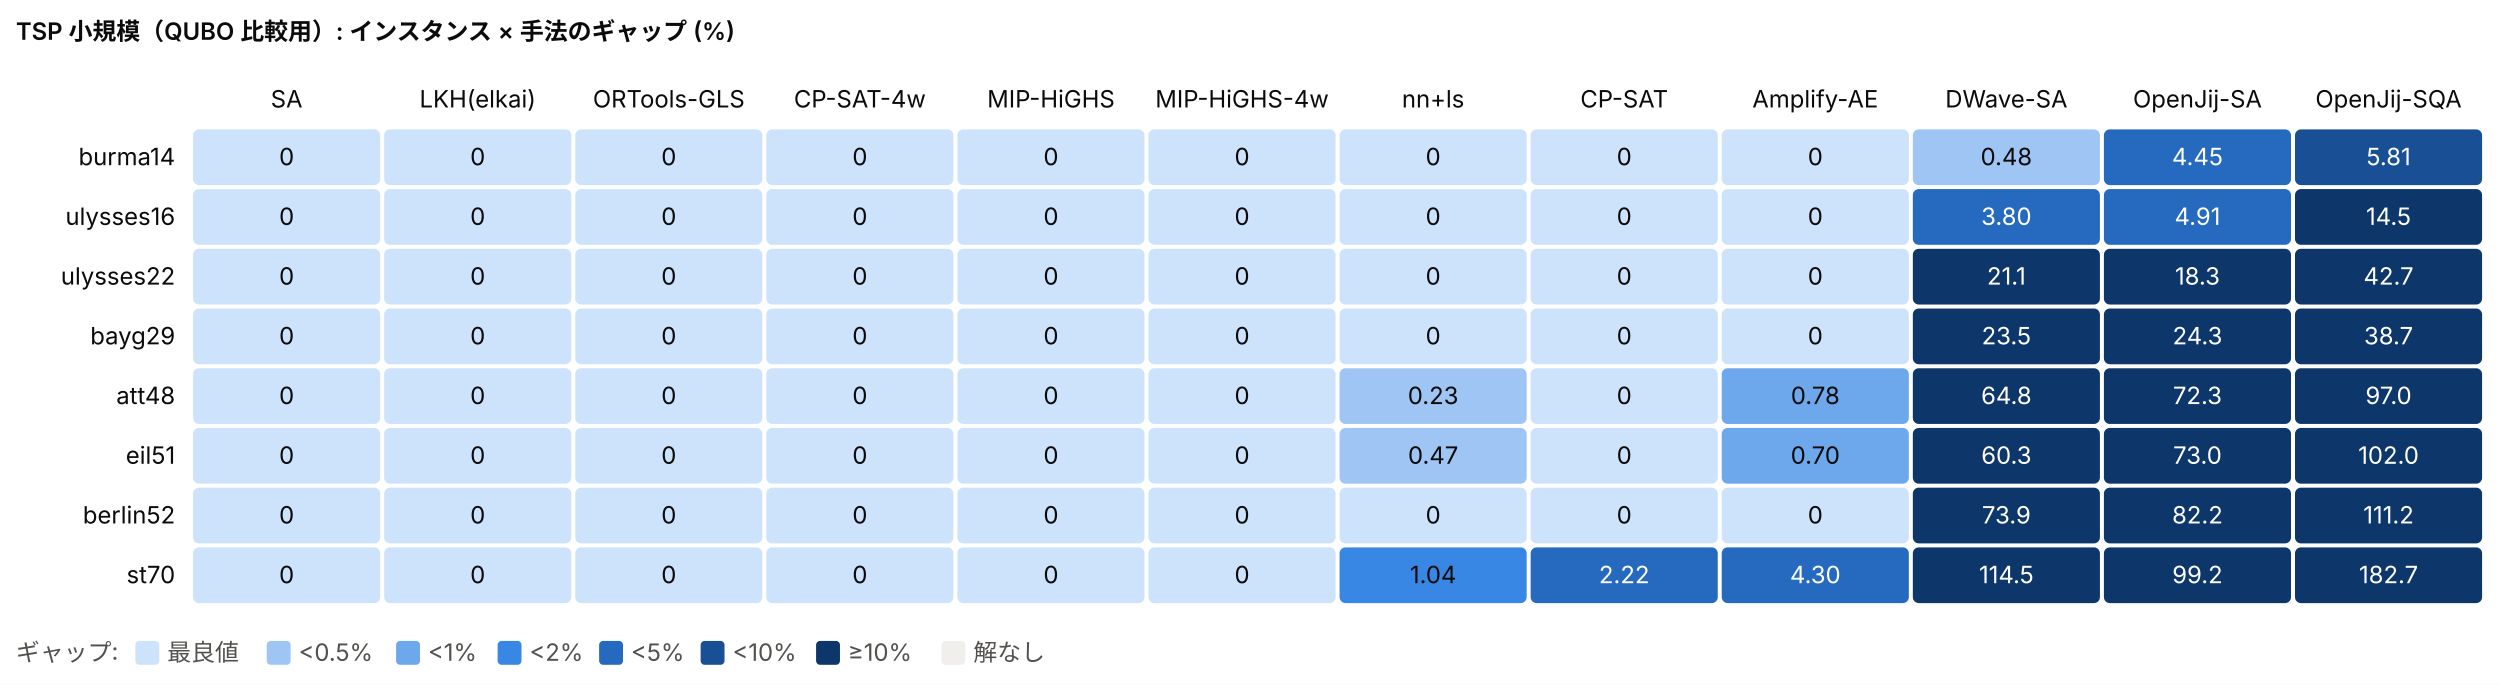
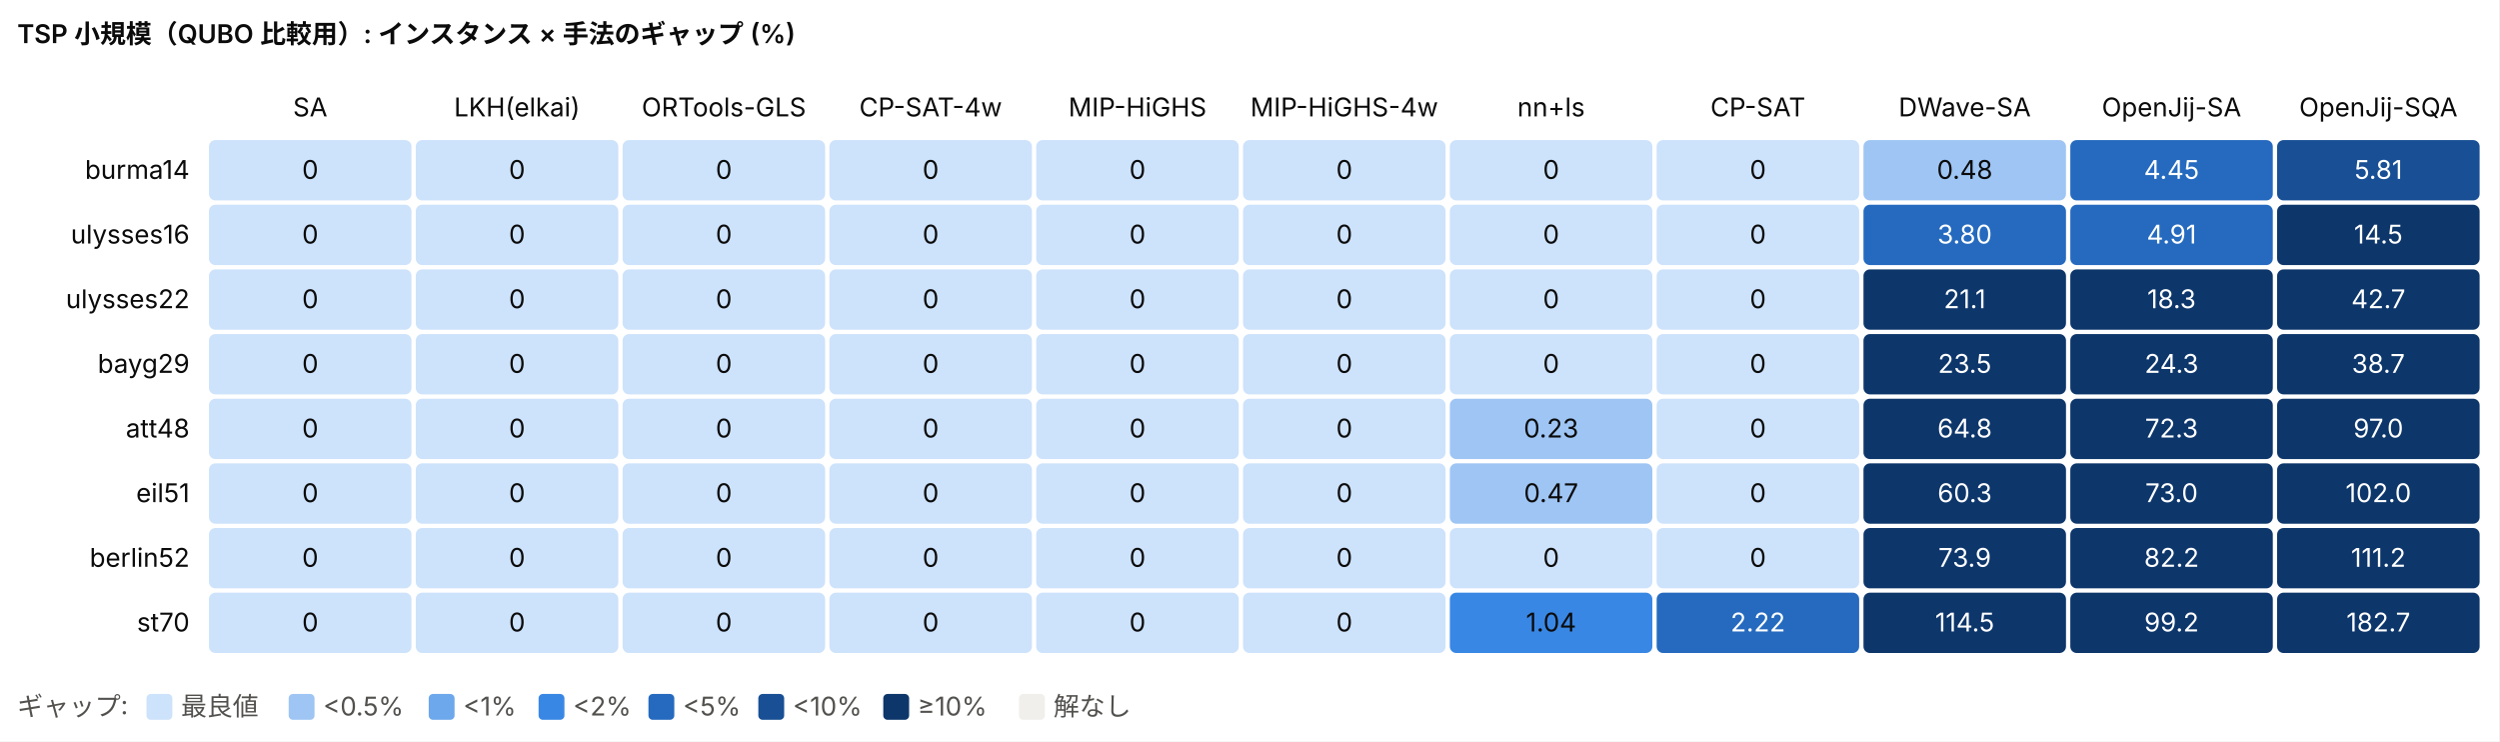
- <svg xmlns="http://www.w3.org/2000/svg" width="1256" height="344" viewBox="0 0 1256 344" font-family="-apple-system, 'Segoe UI', 'Hiragino Sans', 'Yu Gothic UI', Meiryo, sans-serif" font-size="12">
-   <rect width="1256" height="344" fill="#ffffff" />
+ <svg xmlns="http://www.w3.org/2000/svg" width="1160" height="344" viewBox="0 0 1160 344" font-family="-apple-system, 'Segoe UI', 'Hiragino Sans', 'Yu Gothic UI', Meiryo, sans-serif" font-size="12">
+   <rect width="1160" height="344" fill="#ffffff" />
  <text x="8.0" y="20.0" text-anchor="start" fill="#0b0b0b" font-weight="600">TSP 小規模（QUBO 比較用）: インスタンス × 手法のギャップ (%)</text>
  <text x="144.0" y="54.0" text-anchor="middle" fill="#0b0b0b">SA</text>
  <text x="240.0" y="54.0" text-anchor="middle" fill="#0b0b0b">LKH(elkai)</text>
  <text x="336.0" y="54.0" text-anchor="middle" fill="#0b0b0b">ORTools-GLS</text>
  <text x="432.0" y="54.0" text-anchor="middle" fill="#0b0b0b">CP-SAT-4w</text>
  <text x="528.0" y="54.0" text-anchor="middle" fill="#0b0b0b">MIP-HiGHS</text>
  <text x="624.0" y="54.0" text-anchor="middle" fill="#0b0b0b">MIP-HiGHS-4w</text>
  <text x="720.0" y="54.0" text-anchor="middle" fill="#0b0b0b">nn+ls</text>
  <text x="816.0" y="54.0" text-anchor="middle" fill="#0b0b0b">CP-SAT</text>
-   <text x="912.0" y="54.0" text-anchor="middle" fill="#0b0b0b">Amplify-AE</text>
-   <text x="1008.0" y="54.0" text-anchor="middle" fill="#0b0b0b">DWave-SA</text>
-   <text x="1104.0" y="54.0" text-anchor="middle" fill="#0b0b0b">OpenJij-SA</text>
-   <text x="1200.0" y="54.0" text-anchor="middle" fill="#0b0b0b">OpenJij-SQA</text>
+   <text x="912.0" y="54.0" text-anchor="middle" fill="#0b0b0b">DWave-SA</text>
+   <text x="1008.0" y="54.0" text-anchor="middle" fill="#0b0b0b">OpenJij-SA</text>
+   <text x="1104.0" y="54.0" text-anchor="middle" fill="#0b0b0b">OpenJij-SQA</text>
  <text x="88.0" y="83.0" text-anchor="end" fill="#0b0b0b">burma14</text>
  <rect x="97" y="65" width="94" height="28" rx="3" fill="#cde2fb" />
  <text x="144.0" y="83.0" text-anchor="middle" fill="#0b0b0b">0</text>
  <rect x="193" y="65" width="94" height="28" rx="3" fill="#cde2fb" />
  <text x="240.0" y="83.0" text-anchor="middle" fill="#0b0b0b">0</text>
  <rect x="289" y="65" width="94" height="28" rx="3" fill="#cde2fb" />
  <text x="336.0" y="83.0" text-anchor="middle" fill="#0b0b0b">0</text>
  <rect x="385" y="65" width="94" height="28" rx="3" fill="#cde2fb" />
  <text x="432.0" y="83.0" text-anchor="middle" fill="#0b0b0b">0</text>
  <rect x="481" y="65" width="94" height="28" rx="3" fill="#cde2fb" />
  <text x="528.0" y="83.0" text-anchor="middle" fill="#0b0b0b">0</text>
  <rect x="577" y="65" width="94" height="28" rx="3" fill="#cde2fb" />
  <text x="624.0" y="83.0" text-anchor="middle" fill="#0b0b0b">0</text>
  <rect x="673" y="65" width="94" height="28" rx="3" fill="#cde2fb" />
  <text x="720.0" y="83.0" text-anchor="middle" fill="#0b0b0b">0</text>
  <rect x="769" y="65" width="94" height="28" rx="3" fill="#cde2fb" />
  <text x="816.0" y="83.0" text-anchor="middle" fill="#0b0b0b">0</text>
-   <rect x="865" y="65" width="94" height="28" rx="3" fill="#cde2fb" />
-   <text x="912.0" y="83.0" text-anchor="middle" fill="#0b0b0b">0</text>
-   <rect x="961" y="65" width="94" height="28" rx="3" fill="#9ec5f4" />
-   <text x="1008.0" y="83.0" text-anchor="middle" fill="#0b0b0b">0.48</text>
-   <rect x="1057" y="65" width="94" height="28" rx="3" fill="#256abf" />
-   <text x="1104.0" y="83.0" text-anchor="middle" fill="#ffffff">4.45</text>
-   <rect x="1153" y="65" width="94" height="28" rx="3" fill="#184f95" />
-   <text x="1200.0" y="83.0" text-anchor="middle" fill="#ffffff">5.81</text>
+   <rect x="865" y="65" width="94" height="28" rx="3" fill="#9ec5f4" />
+   <text x="912.0" y="83.0" text-anchor="middle" fill="#0b0b0b">0.48</text>
+   <rect x="961" y="65" width="94" height="28" rx="3" fill="#256abf" />
+   <text x="1008.0" y="83.0" text-anchor="middle" fill="#ffffff">4.45</text>
+   <rect x="1057" y="65" width="94" height="28" rx="3" fill="#184f95" />
+   <text x="1104.0" y="83.0" text-anchor="middle" fill="#ffffff">5.81</text>
  <text x="88.0" y="113.0" text-anchor="end" fill="#0b0b0b">ulysses16</text>
  <rect x="97" y="95" width="94" height="28" rx="3" fill="#cde2fb" />
  <text x="144.0" y="113.0" text-anchor="middle" fill="#0b0b0b">0</text>
  <rect x="193" y="95" width="94" height="28" rx="3" fill="#cde2fb" />
  <text x="240.0" y="113.0" text-anchor="middle" fill="#0b0b0b">0</text>
  <rect x="289" y="95" width="94" height="28" rx="3" fill="#cde2fb" />
  <text x="336.0" y="113.0" text-anchor="middle" fill="#0b0b0b">0</text>
  <rect x="385" y="95" width="94" height="28" rx="3" fill="#cde2fb" />
  <text x="432.0" y="113.0" text-anchor="middle" fill="#0b0b0b">0</text>
  <rect x="481" y="95" width="94" height="28" rx="3" fill="#cde2fb" />
  <text x="528.0" y="113.0" text-anchor="middle" fill="#0b0b0b">0</text>
  <rect x="577" y="95" width="94" height="28" rx="3" fill="#cde2fb" />
  <text x="624.0" y="113.0" text-anchor="middle" fill="#0b0b0b">0</text>
  <rect x="673" y="95" width="94" height="28" rx="3" fill="#cde2fb" />
  <text x="720.0" y="113.0" text-anchor="middle" fill="#0b0b0b">0</text>
  <rect x="769" y="95" width="94" height="28" rx="3" fill="#cde2fb" />
  <text x="816.0" y="113.0" text-anchor="middle" fill="#0b0b0b">0</text>
-   <rect x="865" y="95" width="94" height="28" rx="3" fill="#cde2fb" />
-   <text x="912.0" y="113.0" text-anchor="middle" fill="#0b0b0b">0</text>
+   <rect x="865" y="95" width="94" height="28" rx="3" fill="#256abf" />
+   <text x="912.0" y="113.0" text-anchor="middle" fill="#ffffff">3.80</text>
  <rect x="961" y="95" width="94" height="28" rx="3" fill="#256abf" />
-   <text x="1008.0" y="113.0" text-anchor="middle" fill="#ffffff">3.80</text>
-   <rect x="1057" y="95" width="94" height="28" rx="3" fill="#256abf" />
-   <text x="1104.0" y="113.0" text-anchor="middle" fill="#ffffff">4.91</text>
-   <rect x="1153" y="95" width="94" height="28" rx="3" fill="#0d366b" />
-   <text x="1200.0" y="113.0" text-anchor="middle" fill="#ffffff">14.5</text>
+   <text x="1008.0" y="113.0" text-anchor="middle" fill="#ffffff">4.91</text>
+   <rect x="1057" y="95" width="94" height="28" rx="3" fill="#0d366b" />
+   <text x="1104.0" y="113.0" text-anchor="middle" fill="#ffffff">14.5</text>
  <text x="88.0" y="143.0" text-anchor="end" fill="#0b0b0b">ulysses22</text>
  <rect x="97" y="125" width="94" height="28" rx="3" fill="#cde2fb" />
  <text x="144.0" y="143.0" text-anchor="middle" fill="#0b0b0b">0</text>
  <rect x="193" y="125" width="94" height="28" rx="3" fill="#cde2fb" />
  <text x="240.0" y="143.0" text-anchor="middle" fill="#0b0b0b">0</text>
  <rect x="289" y="125" width="94" height="28" rx="3" fill="#cde2fb" />
  <text x="336.0" y="143.0" text-anchor="middle" fill="#0b0b0b">0</text>
  <rect x="385" y="125" width="94" height="28" rx="3" fill="#cde2fb" />
  <text x="432.0" y="143.0" text-anchor="middle" fill="#0b0b0b">0</text>
  <rect x="481" y="125" width="94" height="28" rx="3" fill="#cde2fb" />
  <text x="528.0" y="143.0" text-anchor="middle" fill="#0b0b0b">0</text>
  <rect x="577" y="125" width="94" height="28" rx="3" fill="#cde2fb" />
  <text x="624.0" y="143.0" text-anchor="middle" fill="#0b0b0b">0</text>
  <rect x="673" y="125" width="94" height="28" rx="3" fill="#cde2fb" />
  <text x="720.0" y="143.0" text-anchor="middle" fill="#0b0b0b">0</text>
  <rect x="769" y="125" width="94" height="28" rx="3" fill="#cde2fb" />
  <text x="816.0" y="143.0" text-anchor="middle" fill="#0b0b0b">0</text>
-   <rect x="865" y="125" width="94" height="28" rx="3" fill="#cde2fb" />
-   <text x="912.0" y="143.0" text-anchor="middle" fill="#0b0b0b">0</text>
+   <rect x="865" y="125" width="94" height="28" rx="3" fill="#0d366b" />
+   <text x="912.0" y="143.0" text-anchor="middle" fill="#ffffff">21.1</text>
  <rect x="961" y="125" width="94" height="28" rx="3" fill="#0d366b" />
-   <text x="1008.0" y="143.0" text-anchor="middle" fill="#ffffff">21.1</text>
+   <text x="1008.0" y="143.0" text-anchor="middle" fill="#ffffff">18.3</text>
  <rect x="1057" y="125" width="94" height="28" rx="3" fill="#0d366b" />
-   <text x="1104.0" y="143.0" text-anchor="middle" fill="#ffffff">18.3</text>
-   <rect x="1153" y="125" width="94" height="28" rx="3" fill="#0d366b" />
-   <text x="1200.0" y="143.0" text-anchor="middle" fill="#ffffff">42.7</text>
+   <text x="1104.0" y="143.0" text-anchor="middle" fill="#ffffff">42.7</text>
  <text x="88.0" y="173.0" text-anchor="end" fill="#0b0b0b">bayg29</text>
  <rect x="97" y="155" width="94" height="28" rx="3" fill="#cde2fb" />
  <text x="144.0" y="173.0" text-anchor="middle" fill="#0b0b0b">0</text>
  <rect x="193" y="155" width="94" height="28" rx="3" fill="#cde2fb" />
  <text x="240.0" y="173.0" text-anchor="middle" fill="#0b0b0b">0</text>
  <rect x="289" y="155" width="94" height="28" rx="3" fill="#cde2fb" />
  <text x="336.0" y="173.0" text-anchor="middle" fill="#0b0b0b">0</text>
  <rect x="385" y="155" width="94" height="28" rx="3" fill="#cde2fb" />
  <text x="432.0" y="173.0" text-anchor="middle" fill="#0b0b0b">0</text>
  <rect x="481" y="155" width="94" height="28" rx="3" fill="#cde2fb" />
  <text x="528.0" y="173.0" text-anchor="middle" fill="#0b0b0b">0</text>
  <rect x="577" y="155" width="94" height="28" rx="3" fill="#cde2fb" />
  <text x="624.0" y="173.0" text-anchor="middle" fill="#0b0b0b">0</text>
  <rect x="673" y="155" width="94" height="28" rx="3" fill="#cde2fb" />
  <text x="720.0" y="173.0" text-anchor="middle" fill="#0b0b0b">0</text>
  <rect x="769" y="155" width="94" height="28" rx="3" fill="#cde2fb" />
  <text x="816.0" y="173.0" text-anchor="middle" fill="#0b0b0b">0</text>
-   <rect x="865" y="155" width="94" height="28" rx="3" fill="#cde2fb" />
-   <text x="912.0" y="173.0" text-anchor="middle" fill="#0b0b0b">0</text>
+   <rect x="865" y="155" width="94" height="28" rx="3" fill="#0d366b" />
+   <text x="912.0" y="173.0" text-anchor="middle" fill="#ffffff">23.5</text>
  <rect x="961" y="155" width="94" height="28" rx="3" fill="#0d366b" />
-   <text x="1008.0" y="173.0" text-anchor="middle" fill="#ffffff">23.5</text>
+   <text x="1008.0" y="173.0" text-anchor="middle" fill="#ffffff">24.3</text>
  <rect x="1057" y="155" width="94" height="28" rx="3" fill="#0d366b" />
-   <text x="1104.0" y="173.0" text-anchor="middle" fill="#ffffff">24.3</text>
-   <rect x="1153" y="155" width="94" height="28" rx="3" fill="#0d366b" />
-   <text x="1200.0" y="173.0" text-anchor="middle" fill="#ffffff">38.7</text>
+   <text x="1104.0" y="173.0" text-anchor="middle" fill="#ffffff">38.7</text>
  <text x="88.0" y="203.0" text-anchor="end" fill="#0b0b0b">att48</text>
  <rect x="97" y="185" width="94" height="28" rx="3" fill="#cde2fb" />
  <text x="144.0" y="203.0" text-anchor="middle" fill="#0b0b0b">0</text>
  <rect x="193" y="185" width="94" height="28" rx="3" fill="#cde2fb" />
  <text x="240.0" y="203.0" text-anchor="middle" fill="#0b0b0b">0</text>
  <rect x="289" y="185" width="94" height="28" rx="3" fill="#cde2fb" />
  <text x="336.0" y="203.0" text-anchor="middle" fill="#0b0b0b">0</text>
  <rect x="385" y="185" width="94" height="28" rx="3" fill="#cde2fb" />
  <text x="432.0" y="203.0" text-anchor="middle" fill="#0b0b0b">0</text>
  <rect x="481" y="185" width="94" height="28" rx="3" fill="#cde2fb" />
  <text x="528.0" y="203.0" text-anchor="middle" fill="#0b0b0b">0</text>
  <rect x="577" y="185" width="94" height="28" rx="3" fill="#cde2fb" />
  <text x="624.0" y="203.0" text-anchor="middle" fill="#0b0b0b">0</text>
  <rect x="673" y="185" width="94" height="28" rx="3" fill="#9ec5f4" />
  <text x="720.0" y="203.0" text-anchor="middle" fill="#0b0b0b">0.23</text>
  <rect x="769" y="185" width="94" height="28" rx="3" fill="#cde2fb" />
  <text x="816.0" y="203.0" text-anchor="middle" fill="#0b0b0b">0</text>
-   <rect x="865" y="185" width="94" height="28" rx="3" fill="#6da7ec" />
-   <text x="912.0" y="203.0" text-anchor="middle" fill="#0b0b0b">0.78</text>
+   <rect x="865" y="185" width="94" height="28" rx="3" fill="#0d366b" />
+   <text x="912.0" y="203.0" text-anchor="middle" fill="#ffffff">64.8</text>
  <rect x="961" y="185" width="94" height="28" rx="3" fill="#0d366b" />
-   <text x="1008.0" y="203.0" text-anchor="middle" fill="#ffffff">64.8</text>
+   <text x="1008.0" y="203.0" text-anchor="middle" fill="#ffffff">72.3</text>
  <rect x="1057" y="185" width="94" height="28" rx="3" fill="#0d366b" />
-   <text x="1104.0" y="203.0" text-anchor="middle" fill="#ffffff">72.3</text>
-   <rect x="1153" y="185" width="94" height="28" rx="3" fill="#0d366b" />
-   <text x="1200.0" y="203.0" text-anchor="middle" fill="#ffffff">97.0</text>
+   <text x="1104.0" y="203.0" text-anchor="middle" fill="#ffffff">97.0</text>
  <text x="88.0" y="233.0" text-anchor="end" fill="#0b0b0b">eil51</text>
  <rect x="97" y="215" width="94" height="28" rx="3" fill="#cde2fb" />
  <text x="144.0" y="233.0" text-anchor="middle" fill="#0b0b0b">0</text>
  <rect x="193" y="215" width="94" height="28" rx="3" fill="#cde2fb" />
  <text x="240.0" y="233.0" text-anchor="middle" fill="#0b0b0b">0</text>
  <rect x="289" y="215" width="94" height="28" rx="3" fill="#cde2fb" />
  <text x="336.0" y="233.0" text-anchor="middle" fill="#0b0b0b">0</text>
  <rect x="385" y="215" width="94" height="28" rx="3" fill="#cde2fb" />
  <text x="432.0" y="233.0" text-anchor="middle" fill="#0b0b0b">0</text>
  <rect x="481" y="215" width="94" height="28" rx="3" fill="#cde2fb" />
  <text x="528.0" y="233.0" text-anchor="middle" fill="#0b0b0b">0</text>
  <rect x="577" y="215" width="94" height="28" rx="3" fill="#cde2fb" />
  <text x="624.0" y="233.0" text-anchor="middle" fill="#0b0b0b">0</text>
  <rect x="673" y="215" width="94" height="28" rx="3" fill="#9ec5f4" />
  <text x="720.0" y="233.0" text-anchor="middle" fill="#0b0b0b">0.47</text>
  <rect x="769" y="215" width="94" height="28" rx="3" fill="#cde2fb" />
  <text x="816.0" y="233.0" text-anchor="middle" fill="#0b0b0b">0</text>
-   <rect x="865" y="215" width="94" height="28" rx="3" fill="#6da7ec" />
-   <text x="912.0" y="233.0" text-anchor="middle" fill="#0b0b0b">0.70</text>
+   <rect x="865" y="215" width="94" height="28" rx="3" fill="#0d366b" />
+   <text x="912.0" y="233.0" text-anchor="middle" fill="#ffffff">60.3</text>
  <rect x="961" y="215" width="94" height="28" rx="3" fill="#0d366b" />
-   <text x="1008.0" y="233.0" text-anchor="middle" fill="#ffffff">60.3</text>
+   <text x="1008.0" y="233.0" text-anchor="middle" fill="#ffffff">73.0</text>
  <rect x="1057" y="215" width="94" height="28" rx="3" fill="#0d366b" />
-   <text x="1104.0" y="233.0" text-anchor="middle" fill="#ffffff">73.0</text>
-   <rect x="1153" y="215" width="94" height="28" rx="3" fill="#0d366b" />
-   <text x="1200.0" y="233.0" text-anchor="middle" fill="#ffffff">102.0</text>
+   <text x="1104.0" y="233.0" text-anchor="middle" fill="#ffffff">102.0</text>
  <text x="88.0" y="263.0" text-anchor="end" fill="#0b0b0b">berlin52</text>
  <rect x="97" y="245" width="94" height="28" rx="3" fill="#cde2fb" />
  <text x="144.0" y="263.0" text-anchor="middle" fill="#0b0b0b">0</text>
  <rect x="193" y="245" width="94" height="28" rx="3" fill="#cde2fb" />
  <text x="240.0" y="263.0" text-anchor="middle" fill="#0b0b0b">0</text>
  <rect x="289" y="245" width="94" height="28" rx="3" fill="#cde2fb" />
  <text x="336.0" y="263.0" text-anchor="middle" fill="#0b0b0b">0</text>
  <rect x="385" y="245" width="94" height="28" rx="3" fill="#cde2fb" />
  <text x="432.0" y="263.0" text-anchor="middle" fill="#0b0b0b">0</text>
  <rect x="481" y="245" width="94" height="28" rx="3" fill="#cde2fb" />
  <text x="528.0" y="263.0" text-anchor="middle" fill="#0b0b0b">0</text>
  <rect x="577" y="245" width="94" height="28" rx="3" fill="#cde2fb" />
  <text x="624.0" y="263.0" text-anchor="middle" fill="#0b0b0b">0</text>
  <rect x="673" y="245" width="94" height="28" rx="3" fill="#cde2fb" />
  <text x="720.0" y="263.0" text-anchor="middle" fill="#0b0b0b">0</text>
  <rect x="769" y="245" width="94" height="28" rx="3" fill="#cde2fb" />
  <text x="816.0" y="263.0" text-anchor="middle" fill="#0b0b0b">0</text>
-   <rect x="865" y="245" width="94" height="28" rx="3" fill="#cde2fb" />
-   <text x="912.0" y="263.0" text-anchor="middle" fill="#0b0b0b">0</text>
+   <rect x="865" y="245" width="94" height="28" rx="3" fill="#0d366b" />
+   <text x="912.0" y="263.0" text-anchor="middle" fill="#ffffff">73.9</text>
  <rect x="961" y="245" width="94" height="28" rx="3" fill="#0d366b" />
-   <text x="1008.0" y="263.0" text-anchor="middle" fill="#ffffff">73.9</text>
+   <text x="1008.0" y="263.0" text-anchor="middle" fill="#ffffff">82.2</text>
  <rect x="1057" y="245" width="94" height="28" rx="3" fill="#0d366b" />
-   <text x="1104.0" y="263.0" text-anchor="middle" fill="#ffffff">82.2</text>
-   <rect x="1153" y="245" width="94" height="28" rx="3" fill="#0d366b" />
-   <text x="1200.0" y="263.0" text-anchor="middle" fill="#ffffff">111.2</text>
+   <text x="1104.0" y="263.0" text-anchor="middle" fill="#ffffff">111.2</text>
  <text x="88.0" y="293.0" text-anchor="end" fill="#0b0b0b">st70</text>
  <rect x="97" y="275" width="94" height="28" rx="3" fill="#cde2fb" />
  <text x="144.0" y="293.0" text-anchor="middle" fill="#0b0b0b">0</text>
  <rect x="193" y="275" width="94" height="28" rx="3" fill="#cde2fb" />
  <text x="240.0" y="293.0" text-anchor="middle" fill="#0b0b0b">0</text>
  <rect x="289" y="275" width="94" height="28" rx="3" fill="#cde2fb" />
  <text x="336.0" y="293.0" text-anchor="middle" fill="#0b0b0b">0</text>
  <rect x="385" y="275" width="94" height="28" rx="3" fill="#cde2fb" />
  <text x="432.0" y="293.0" text-anchor="middle" fill="#0b0b0b">0</text>
  <rect x="481" y="275" width="94" height="28" rx="3" fill="#cde2fb" />
  <text x="528.0" y="293.0" text-anchor="middle" fill="#0b0b0b">0</text>
  <rect x="577" y="275" width="94" height="28" rx="3" fill="#cde2fb" />
  <text x="624.0" y="293.0" text-anchor="middle" fill="#0b0b0b">0</text>
  <rect x="673" y="275" width="94" height="28" rx="3" fill="#3987e5" />
  <text x="720.0" y="293.0" text-anchor="middle" fill="#0b0b0b">1.04</text>
  <rect x="769" y="275" width="94" height="28" rx="3" fill="#256abf" />
  <text x="816.0" y="293.0" text-anchor="middle" fill="#ffffff">2.22</text>
-   <rect x="865" y="275" width="94" height="28" rx="3" fill="#256abf" />
-   <text x="912.0" y="293.0" text-anchor="middle" fill="#ffffff">4.30</text>
+   <rect x="865" y="275" width="94" height="28" rx="3" fill="#0d366b" />
+   <text x="912.0" y="293.0" text-anchor="middle" fill="#ffffff">114.5</text>
  <rect x="961" y="275" width="94" height="28" rx="3" fill="#0d366b" />
-   <text x="1008.0" y="293.0" text-anchor="middle" fill="#ffffff">114.5</text>
+   <text x="1008.0" y="293.0" text-anchor="middle" fill="#ffffff">99.2</text>
  <rect x="1057" y="275" width="94" height="28" rx="3" fill="#0d366b" />
-   <text x="1104.0" y="293.0" text-anchor="middle" fill="#ffffff">99.2</text>
-   <rect x="1153" y="275" width="94" height="28" rx="3" fill="#0d366b" />
-   <text x="1200.0" y="293.0" text-anchor="middle" fill="#ffffff">182.7</text>
+   <text x="1104.0" y="293.0" text-anchor="middle" fill="#ffffff">182.7</text>
  <text x="8.0" y="332.0" text-anchor="start" fill="#52514e">ギャップ:</text>
  <rect x="68" y="322" width="12" height="12" rx="2" fill="#cde2fb" />
  <text x="84.0" y="332.0" text-anchor="start" fill="#52514e">最良値</text>
  <rect x="134" y="322" width="12" height="12" rx="2" fill="#9ec5f4" />
  <text x="150.0" y="332.0" text-anchor="start" fill="#52514e">&lt;0.5%</text>
  <rect x="199" y="322" width="12" height="12" rx="2" fill="#6da7ec" />
  <text x="215.0" y="332.0" text-anchor="start" fill="#52514e">&lt;1%</text>
  <rect x="250" y="322" width="12" height="12" rx="2" fill="#3987e5" />
  <text x="266.0" y="332.0" text-anchor="start" fill="#52514e">&lt;2%</text>
  <rect x="301" y="322" width="12" height="12" rx="2" fill="#256abf" />
  <text x="317.0" y="332.0" text-anchor="start" fill="#52514e">&lt;5%</text>
  <rect x="352" y="322" width="12" height="12" rx="2" fill="#184f95" />
  <text x="368.0" y="332.0" text-anchor="start" fill="#52514e">&lt;10%</text>
  <rect x="410" y="322" width="12" height="12" rx="2" fill="#0d366b" />
  <text x="426.0" y="332.0" text-anchor="start" fill="#52514e">≥10%</text>
  <rect x="473" y="322" width="12" height="12" rx="2" fill="#f0efec" />
  <text x="489.0" y="332.0" text-anchor="start" fill="#52514e">解なし</text>
</svg>
